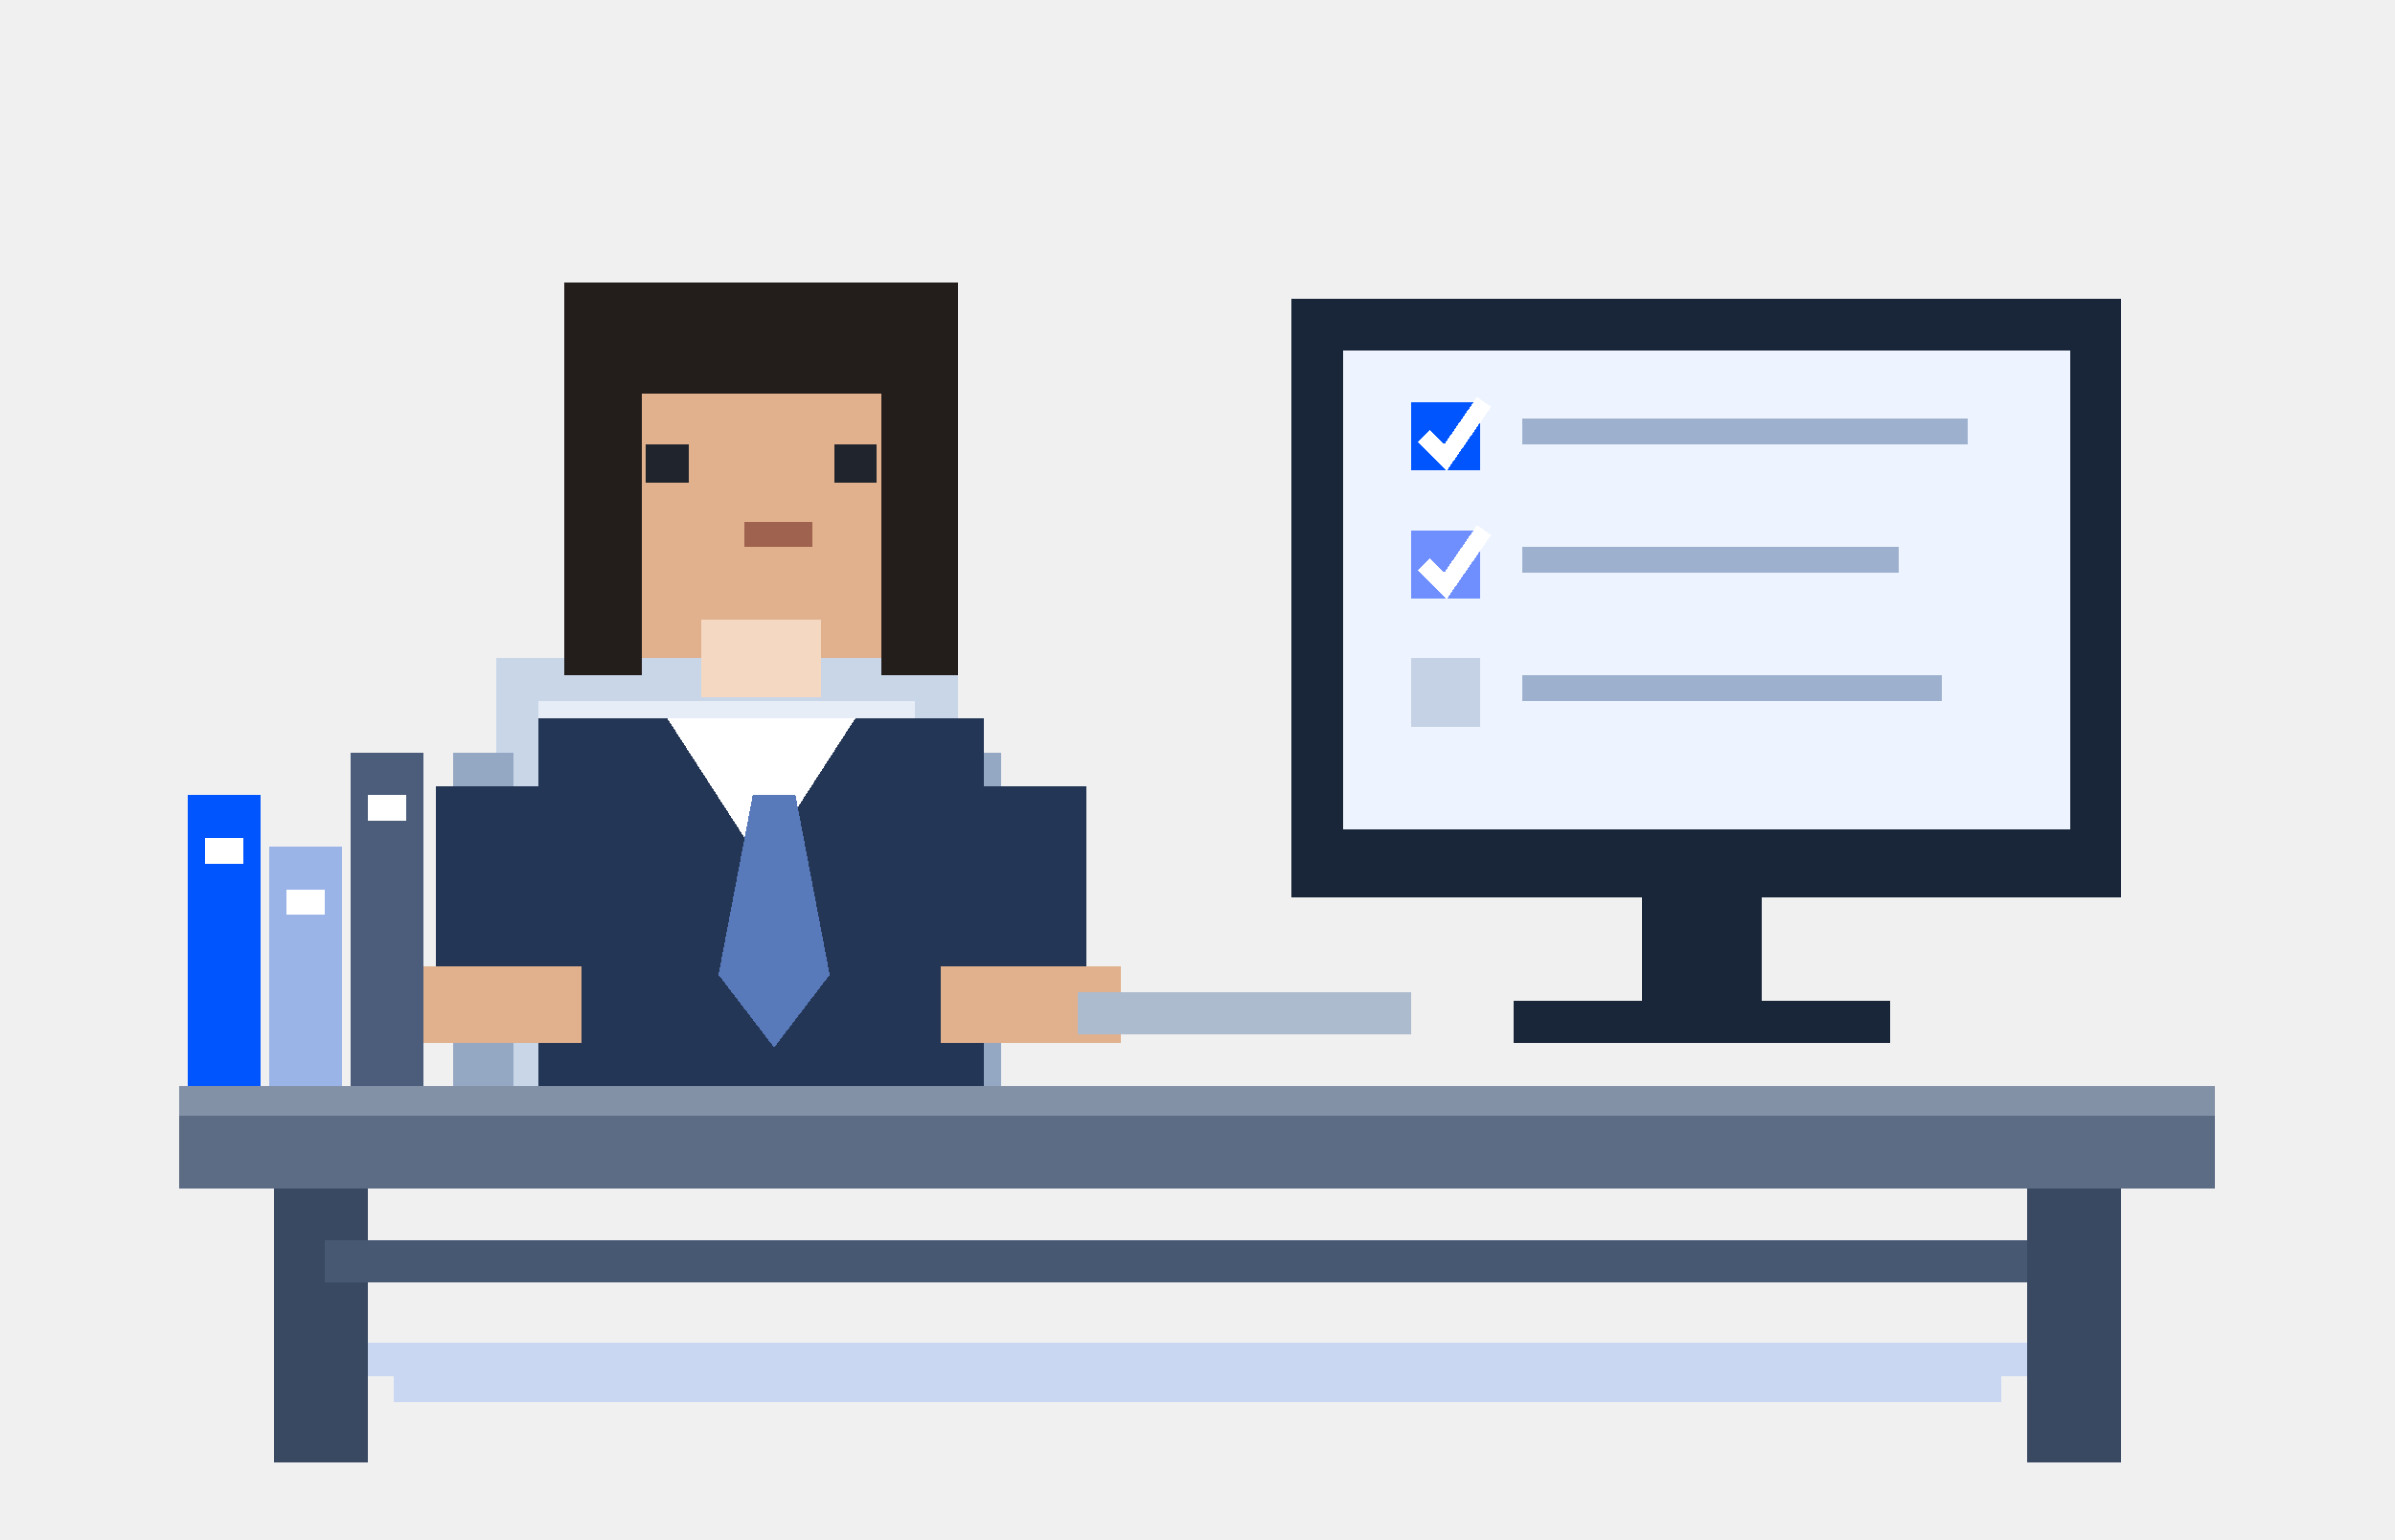
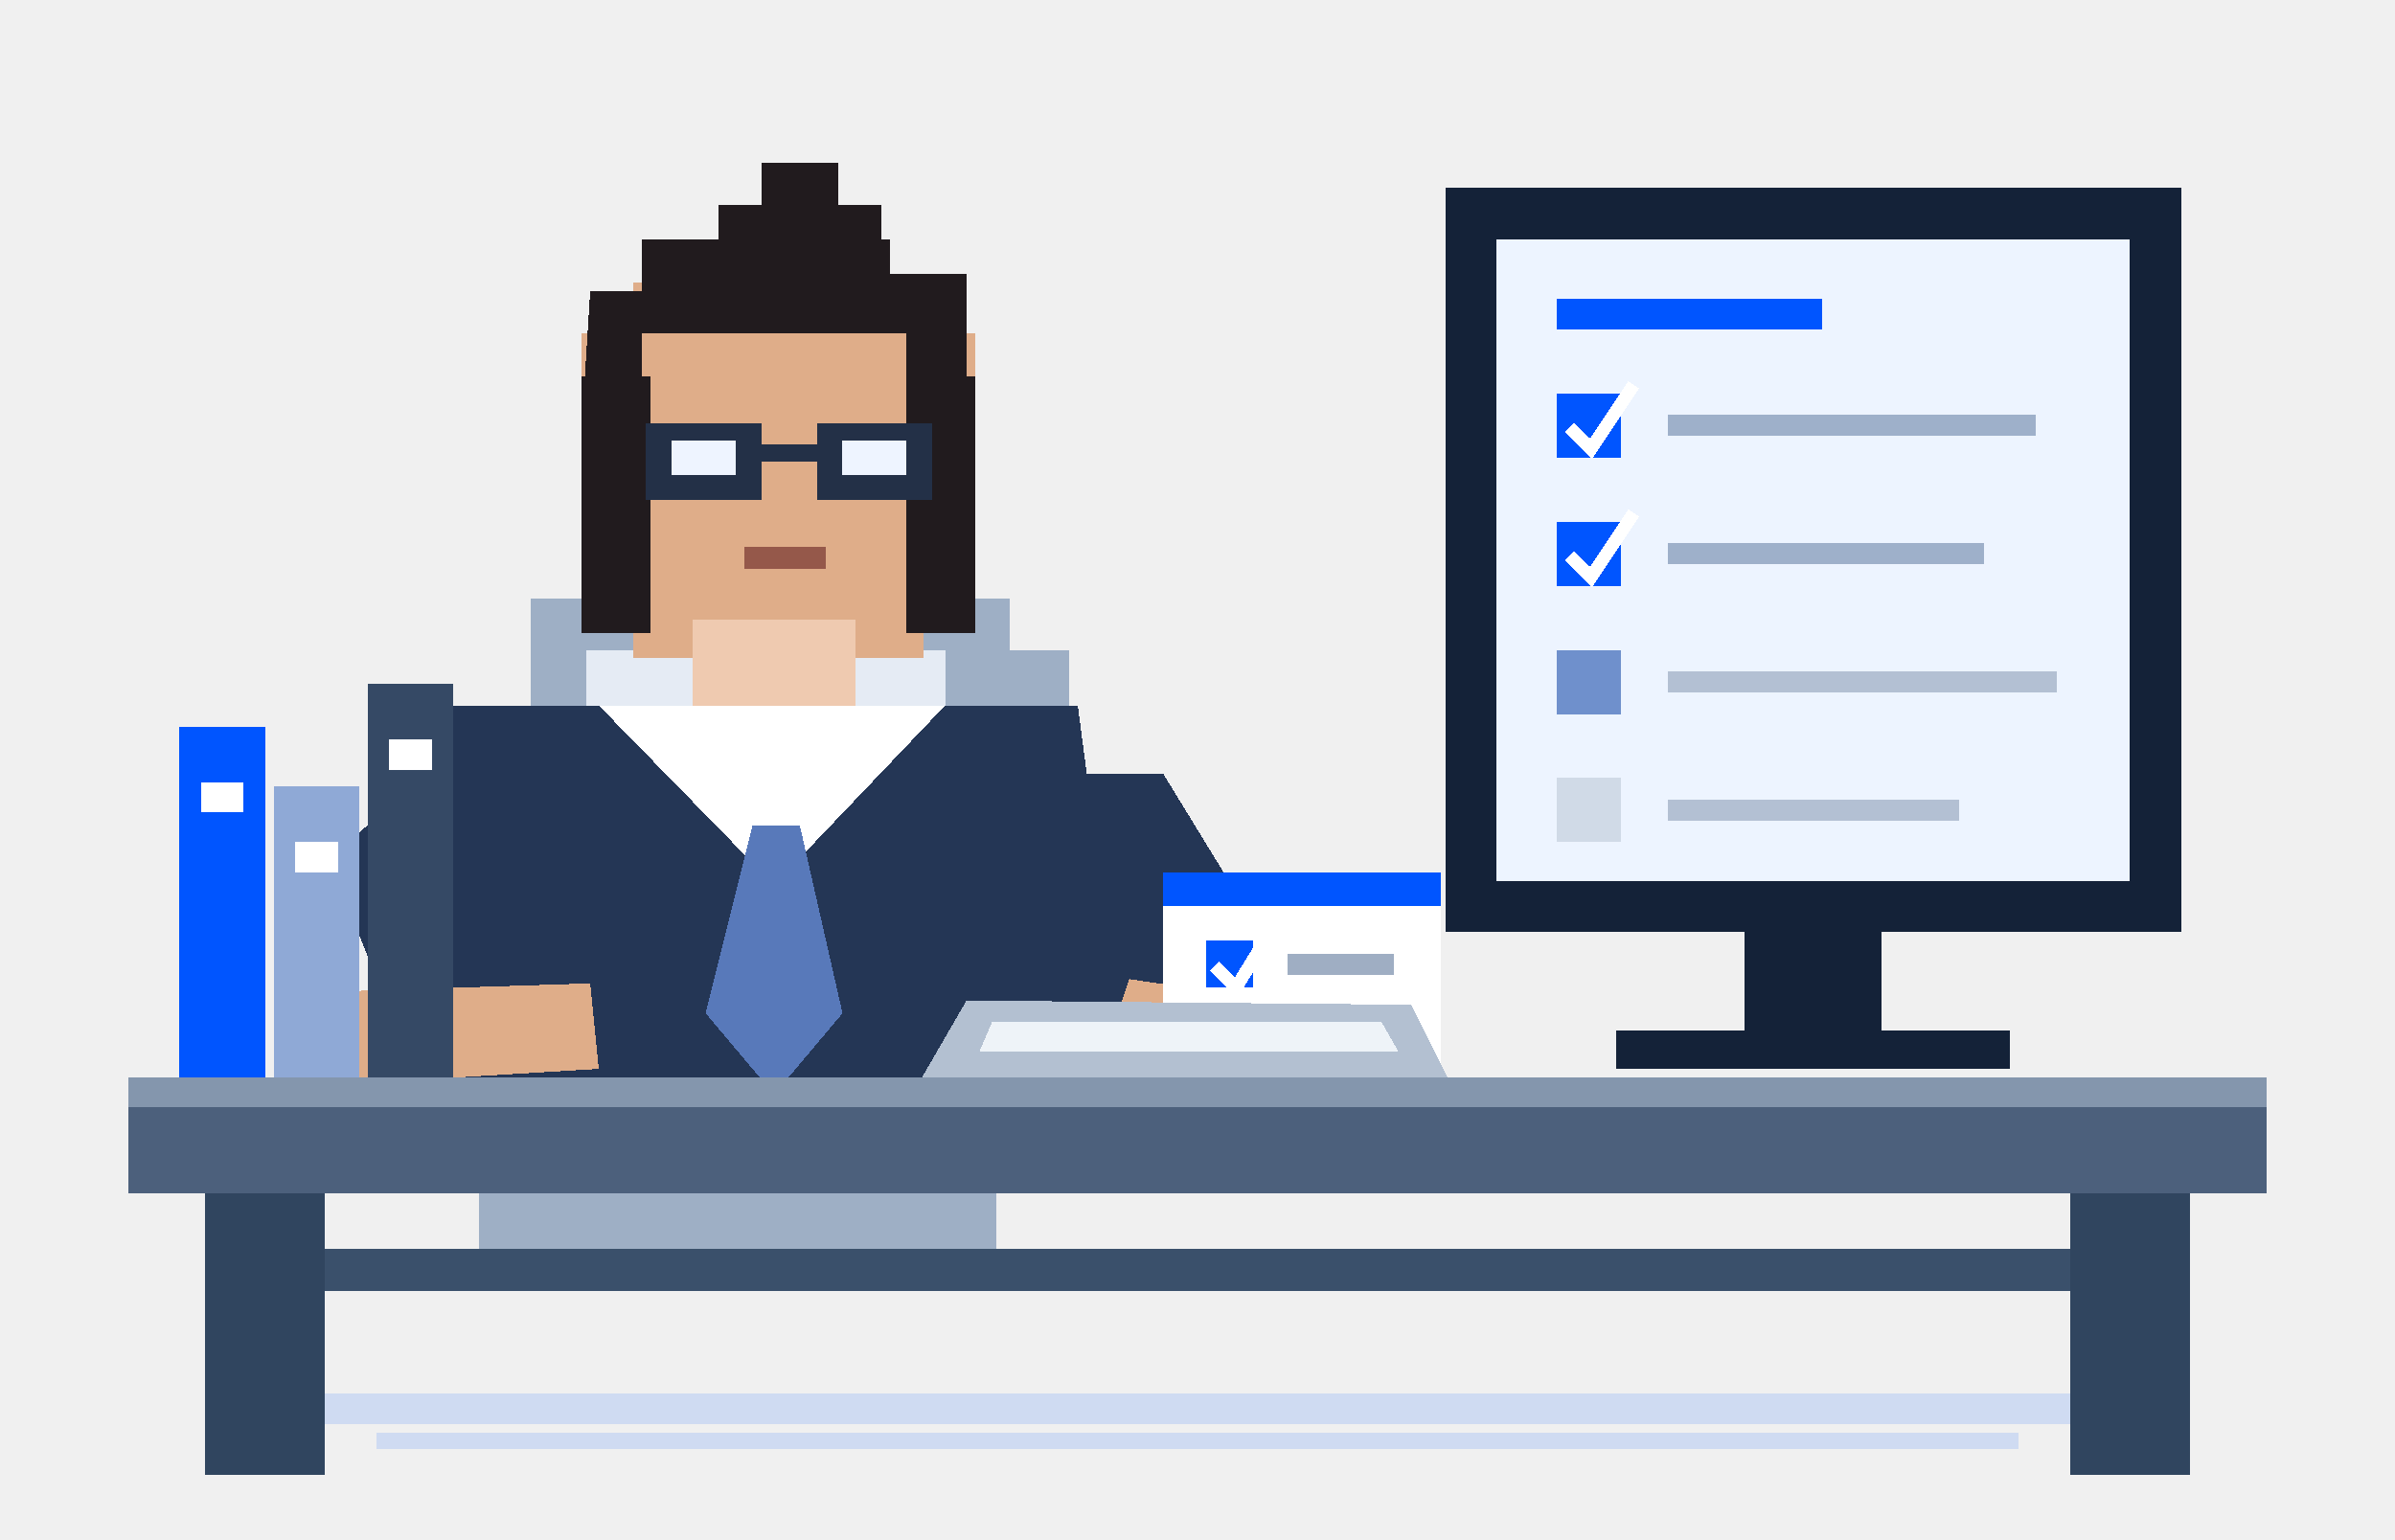
<svg xmlns="http://www.w3.org/2000/svg" width="560" height="360" viewBox="0 0 560 360" shape-rendering="crispEdges">
-   <g opacity=".16" fill="#0055ff">
-     <rect x="68" y="314" width="424" height="8" />
-     <rect x="92" y="322" width="376" height="6" />
+   <g opacity=".14" fill="#0055ff">
+     <rect x="50" y="326" width="460" height="7" />
+     <rect x="88" y="335" width="384" height="4" />
  </g>
-   <g>
-     <rect x="116" y="154" width="108" height="116" fill="#c9d6e8" />
-     <rect x="126" y="164" width="88" height="106" fill="#e7edf6" />
-     <rect x="106" y="176" width="14" height="78" fill="#95a8c3" />
-     <rect x="220" y="176" width="14" height="78" fill="#95a8c3" />
-     <rect x="142" y="76" width="72" height="78" fill="#e1b08d" />
-     <rect x="132" y="66" width="92" height="26" fill="#231d1c" />
-     <rect x="132" y="86" width="18" height="72" fill="#231d1c" />
-     <rect x="206" y="86" width="18" height="72" fill="#231d1c" />
-     <rect x="151" y="104" width="10" height="9" fill="#20242d" />
-     <rect x="195" y="104" width="10" height="9" fill="#20242d" />
-     <rect x="174" y="122" width="16" height="6" fill="#9f624e" />
-     <rect x="164" y="145" width="28" height="18" fill="#f5d8c2" />
-     <path d="M126 168h104v96H126z" fill="#243655" />
-     <path d="m156 168 22 34 22-34z" fill="#fff" />
-     <path d="m176 186h10l8 42-13 17-13-17z" fill="#5879ba" />
-     <rect x="102" y="184" width="36" height="56" fill="#243655" />
-     <rect x="218" y="184" width="36" height="56" fill="#243655" />
-     <rect x="94" y="226" width="42" height="18" fill="#e1b08d" />
-     <rect x="220" y="226" width="42" height="18" fill="#e1b08d" />
-     <rect x="44" y="186" width="17" height="68" fill="#0055ff" />
-     <rect x="63" y="198" width="17" height="56" fill="#9bb4e8" />
-     <rect x="82" y="176" width="17" height="78" fill="#4b5d7a" />
-     <rect x="48" y="196" width="9" height="6" fill="#fff" />
-     <rect x="67" y="208" width="9" height="6" fill="#fff" />
-     <rect x="86" y="186" width="9" height="6" fill="#fff" />
-     <rect x="302" y="70" width="194" height="140" fill="#192538" />
-     <rect x="314" y="82" width="170" height="112" fill="#eef4ff" />
-     <rect x="330" y="94" width="16" height="16" fill="#0055ff" />
-     <path d="m333 102 5 5 9-13" fill="none" stroke="#fff" stroke-width="4" />
-     <rect x="356" y="98" width="104" height="6" fill="#9db1ce" />
-     <rect x="330" y="124" width="16" height="16" fill="#6f8fff" />
-     <path d="m333 132 5 5 9-13" fill="none" stroke="#fff" stroke-width="4" />
-     <rect x="356" y="128" width="88" height="6" fill="#9db1ce" />
-     <rect x="330" y="154" width="16" height="16" fill="#c5d2e5" />
-     <rect x="356" y="158" width="98" height="6" fill="#9db1ce" />
-     <rect x="384" y="210" width="28" height="28" fill="#192538" />
-     <rect x="354" y="234" width="88" height="10" fill="#192538" />
-     <rect x="252" y="232" width="78" height="10" fill="#adbbce" />
-     <rect x="42" y="254" width="476" height="24" fill="#5d6c85" />
-     <rect x="42" y="254" width="476" height="7" fill="#8391a7" />
-     <rect x="64" y="278" width="22" height="64" fill="#394962" />
-     <rect x="474" y="278" width="22" height="64" fill="#394962" />
-     <rect x="76" y="290" width="398" height="10" fill="#475873" />
-   </g>
+   <path fill="#142238" d="M338 44h172v174H338z" />
+   <path fill="#edf4ff" d="M350 56h148v150H350z" />
+   <rect x="364" y="70" width="62" height="7" fill="#0055ff" />
+   <rect x="364" y="92" width="15" height="15" fill="#0055ff" />
+   <path d="m367 100 5 5 10-15" fill="none" stroke="#fff" stroke-width="3" />
+   <rect x="390" y="97" width="86" height="5" fill="#9eb0ca" />
+   <rect x="364" y="122" width="15" height="15" fill="#0055ff" />
+   <path d="m367 130 5 5 10-15" fill="none" stroke="#fff" stroke-width="3" />
+   <rect x="390" y="127" width="74" height="5" fill="#9eb0ca" />
+   <rect x="364" y="152" width="15" height="15" fill="#6f90cc" />
+   <rect x="390" y="157" width="91" height="5" fill="#b3c0d3" />
+   <rect x="364" y="182" width="15" height="15" fill="#d0dae7" />
+   <rect x="390" y="187" width="68" height="5" fill="#b3c0d3" />
+   <rect x="408" y="218" width="32" height="25" fill="#142238" />
+   <rect x="378" y="241" width="92" height="9" fill="#142238" />
+   <path fill="#9eafc5" d="M124 140h112v12h14v123h-17v24H112v-30H96v-90h28z" />
+   <path fill="#e5ebf4" d="M137 152h84v117h-84z" />
+   <path fill="#7187a6" d="M98 192h14v68H98zm137 0h14v68h-14z" />
+   <rect x="168" y="48" width="38" height="24" fill="#211b1e" />
+   <rect x="178" y="38" width="18" height="14" fill="#211b1e" />
+   <path fill="#dfad89" d="M136 78h12V66h68v12h12v62h-12v14h-68v-12h-12z" />
+   <path fill="#211b1e" d="M138 68h12V56h58v8h18v30h-14V78h-62v22h-14z" />
+   <rect x="136" y="88" width="16" height="60" fill="#211b1e" />
+   <rect x="212" y="88" width="16" height="60" fill="#211b1e" />
+   <path d="M151 99h27v18h-27zm40 0h27v18h-27z" fill="#233047" />
+   <path d="M157 103h15v8h-15zm40 0h15v8h-15z" fill="#eef4ff" />
+   <rect x="178" y="104" width="13" height="4" fill="#233047" />
+   <rect x="174" y="128" width="19" height="5" fill="#95584a" />
+   <rect x="162" y="145" width="38" height="21" fill="#efcab0" />
+   <path fill="#243655" d="M106 165h146l13 98H98z" />
+   <path fill="#fff" d="m140 165 41 42 40-42z" />
+   <path fill="#5879ba" d="m176 193h11l10 44-16 19-16-19z" />
+   <path fill="#243655" d="M96 184h32l10 61-42 4-19-48zm146-3h30l30 49-36 19-31-43z" />
+   <path fill="#dfad89" d="m76 232 62-2 2 20-66 4zm188-3 54 8-4 20-56-10z" />
+   <rect x="42" y="170" width="20" height="82" fill="#0055ff" />
+   <rect x="64" y="184" width="20" height="68" fill="#8fa9d6" />
+   <rect x="86" y="160" width="20" height="92" fill="#354965" />
+   <rect x="47" y="183" width="10" height="7" fill="#fff" />
+   <rect x="69" y="197" width="10" height="7" fill="#fff" />
+   <rect x="91" y="173" width="10" height="7" fill="#fff" />
+   <path fill="#fff" d="M272 204h65v48h-65z" />
+   <path fill="#0055ff" d="M272 204h65v8h-65z" />
+   <rect x="282" y="220" width="11" height="11" fill="#0055ff" />
+   <path d="m284 226 5 5 8-13" fill="none" stroke="#fff" stroke-width="3" />
+   <rect x="301" y="223" width="25" height="5" fill="#9faec3" />
+   <rect x="282" y="238" width="44" height="5" fill="#bec9d8" />
+   <path fill="#b3c0d1" d="m226 234 104 1 9 18H215z" />
+   <path fill="#eef3f8" d="M232 239h91l4 7h-98z" />
+   <path fill="#4c607c" d="M30 252h500v27H30z" />
+   <rect x="30" y="252" width="500" height="7" fill="#8496ad" />
+   <path fill="#30455f" d="M48 279h28v66H48zm436 0h28v66h-28z" />
+   <rect x="76" y="292" width="408" height="10" fill="#3a506b" />
</svg>
